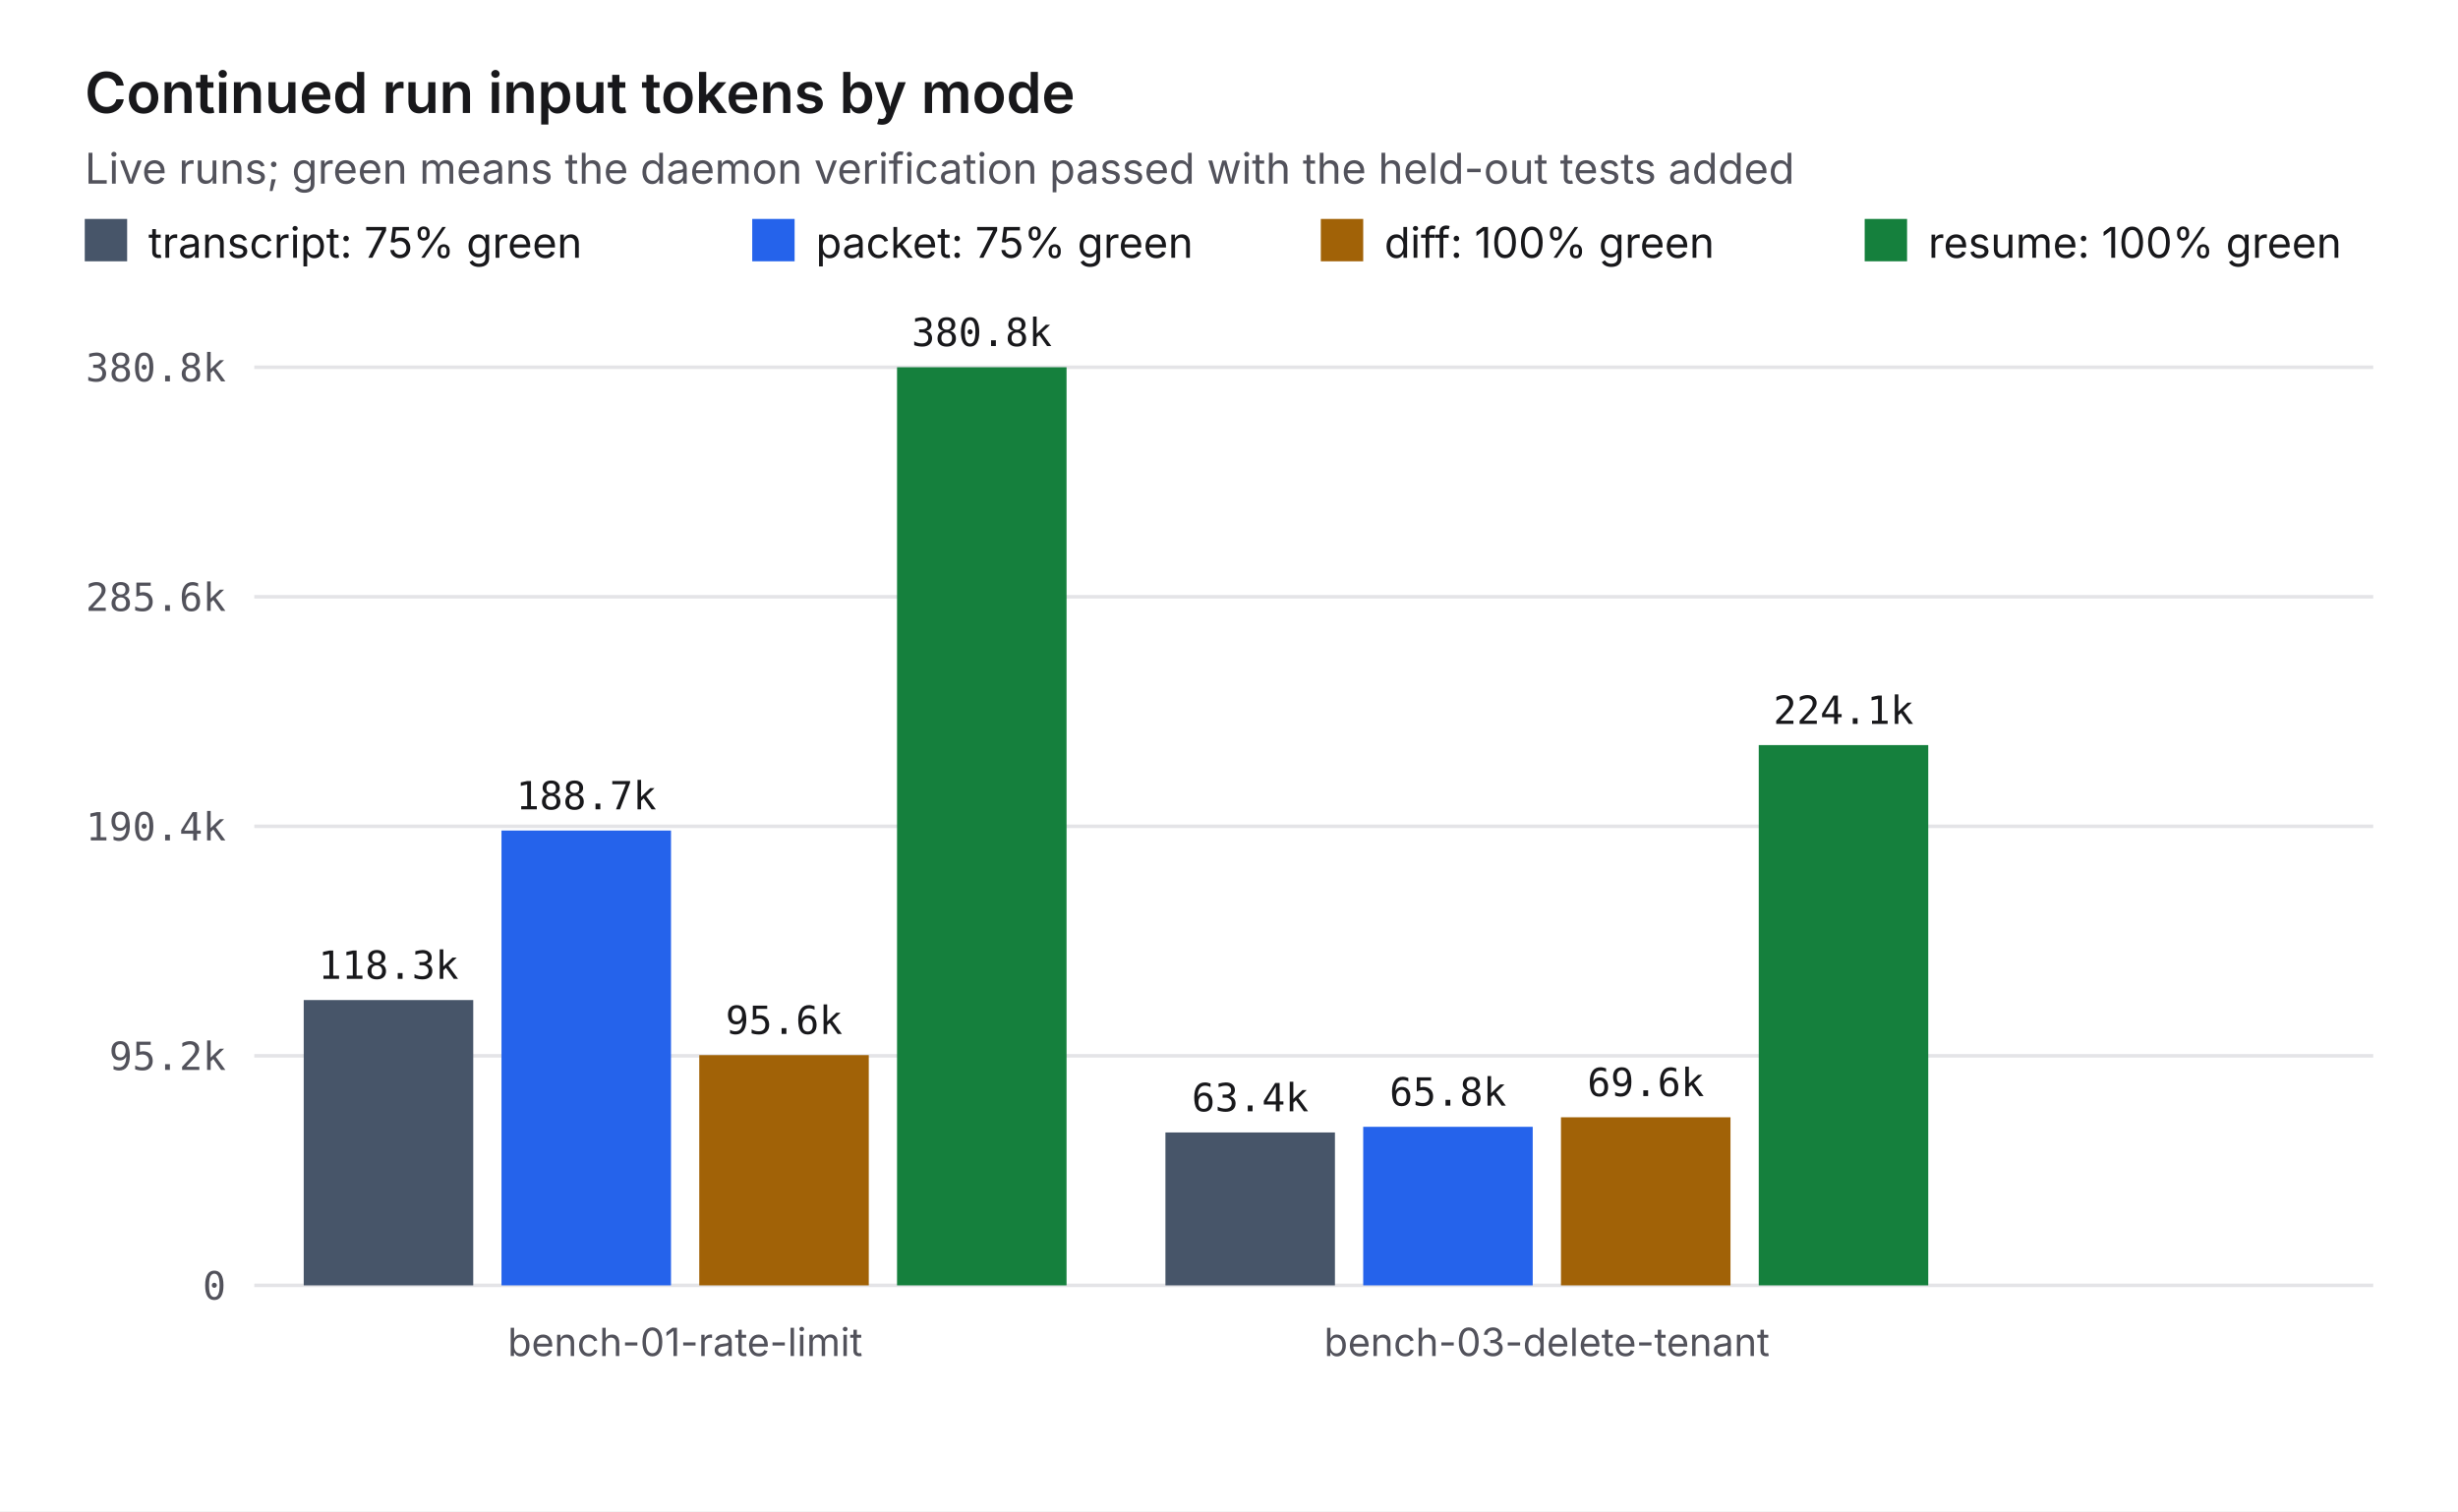
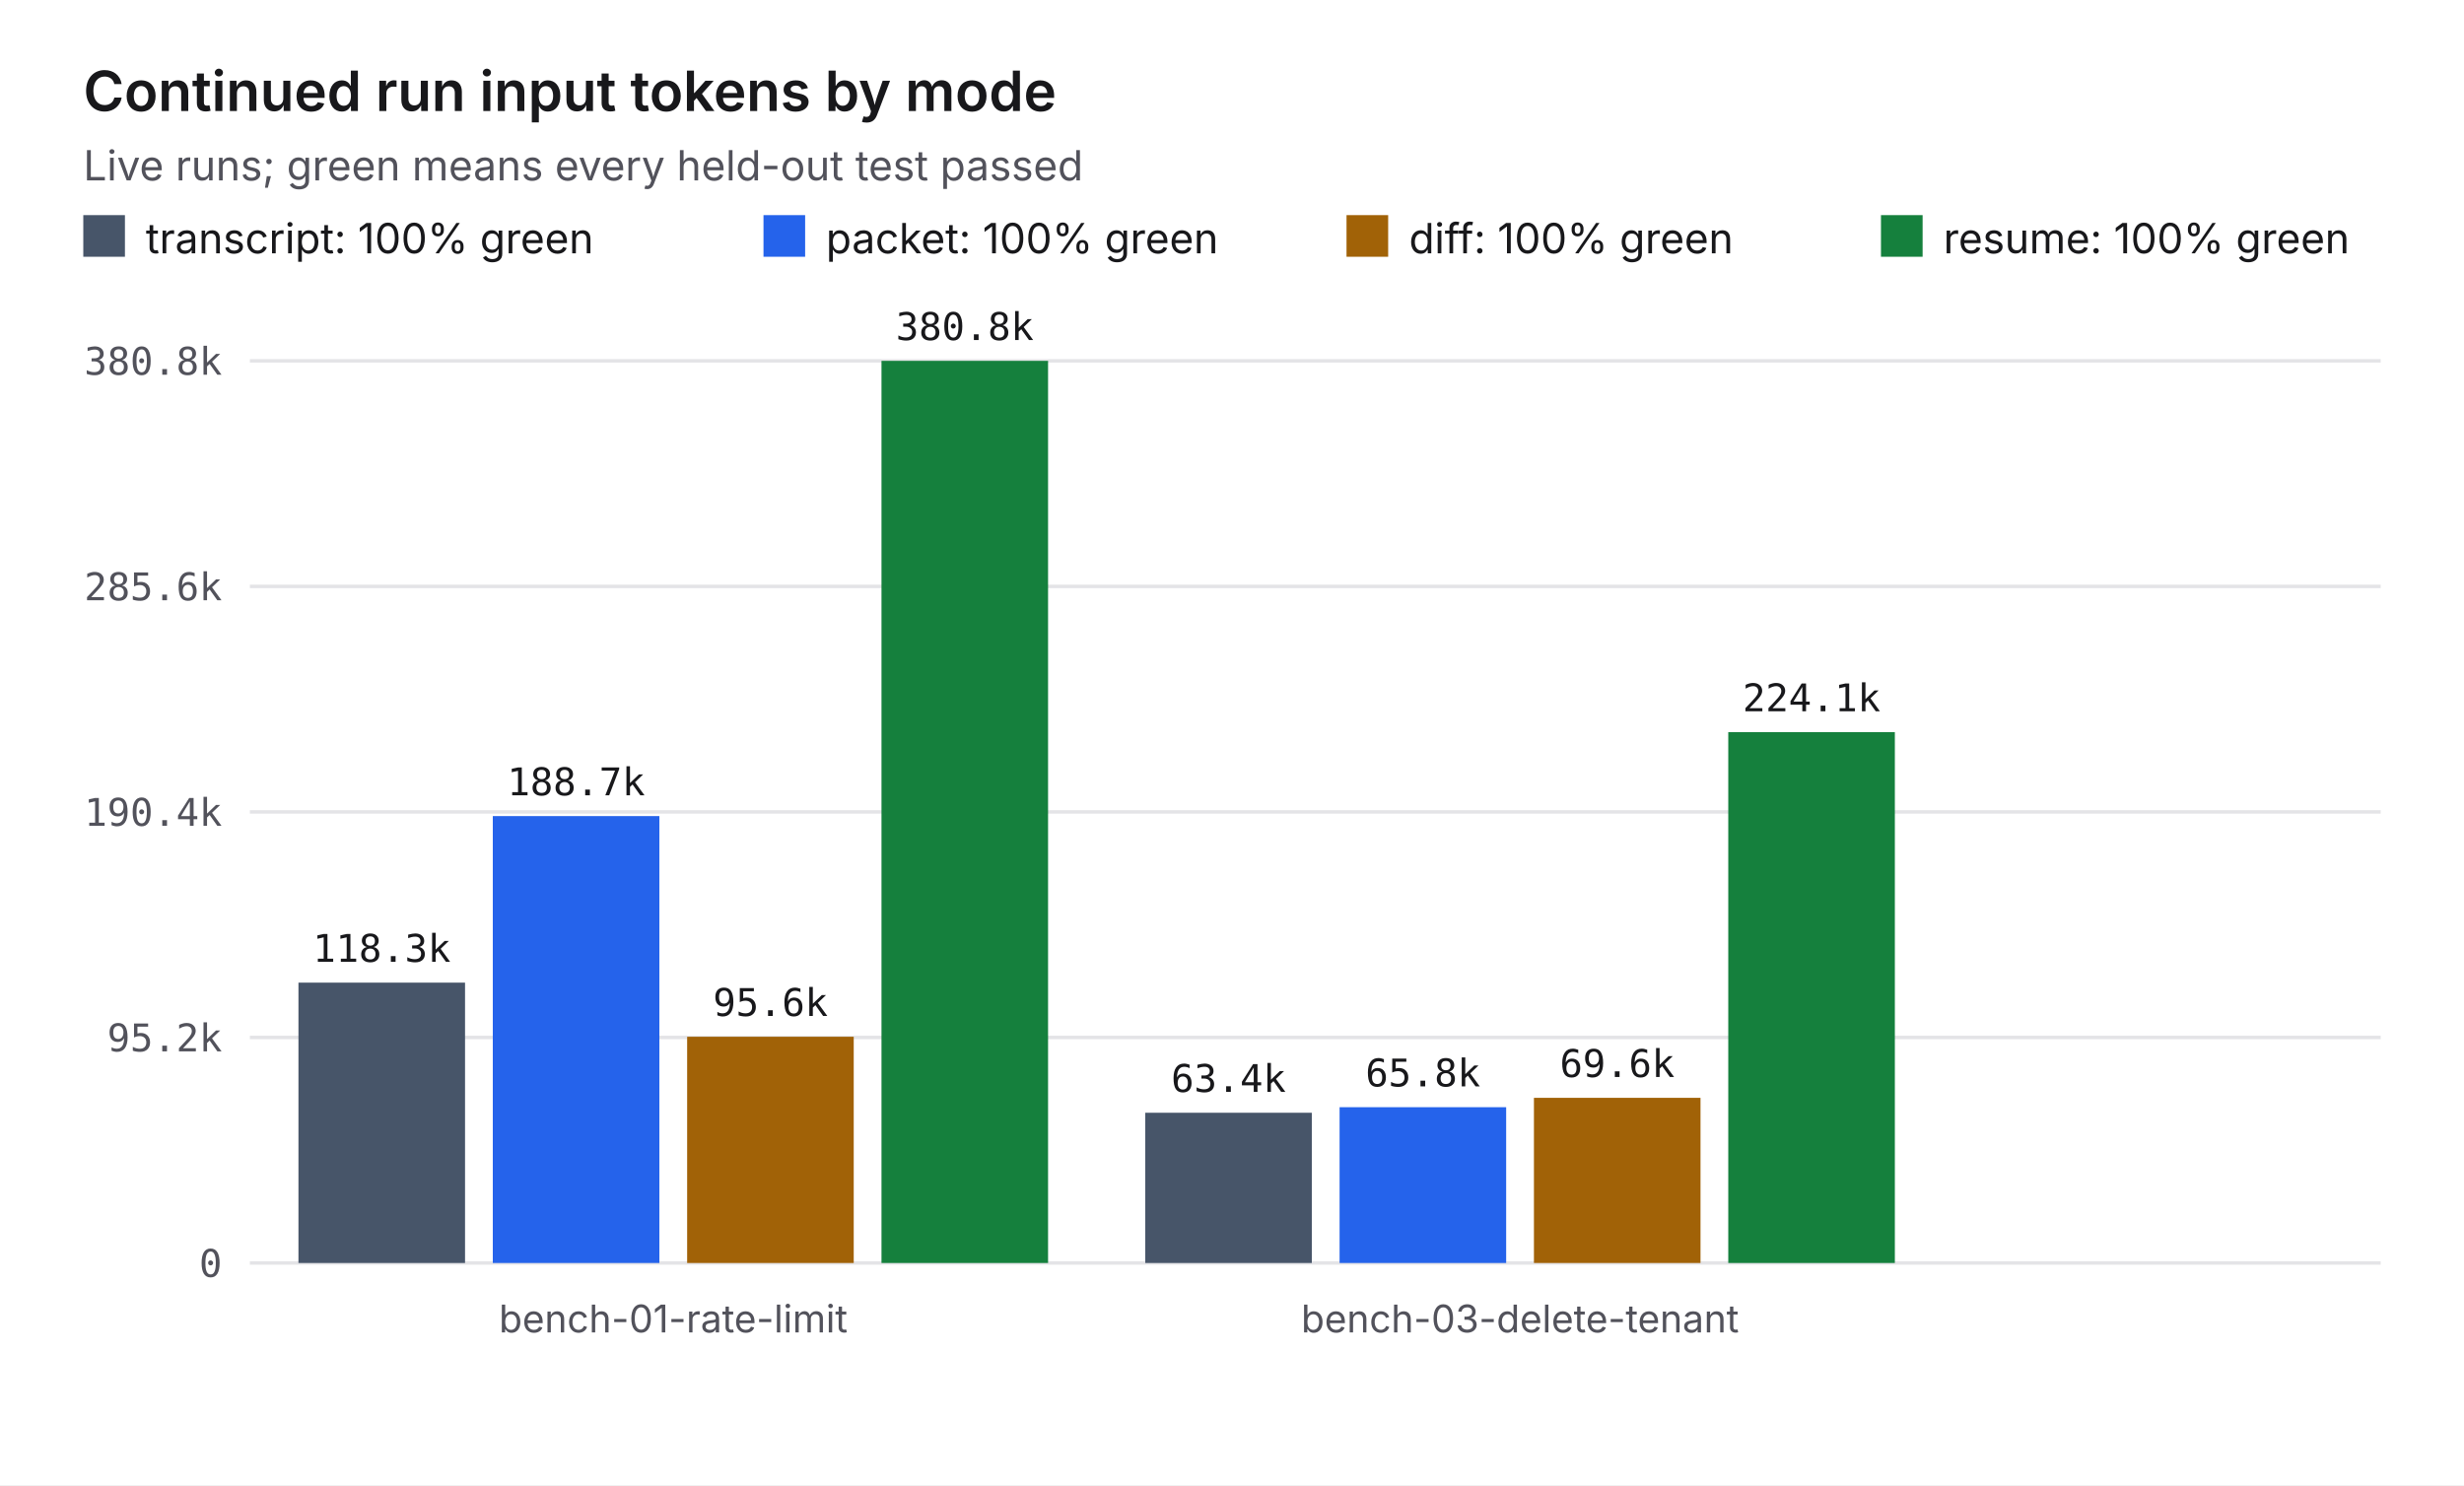
- <svg xmlns="http://www.w3.org/2000/svg" width="696" height="428" viewBox="0 0 696 428" role="img" aria-label="Continued run input tokens by task and mode">
-   <rect width="696" height="428" fill="#ffffff" />
+ <svg xmlns="http://www.w3.org/2000/svg" width="710" height="428" viewBox="0 0 710 428" role="img" aria-label="Continued run input tokens by task and mode">
+   <rect width="710" height="428" fill="#ffffff" />
  <text x="24" y="32" font-family="Geist, Inter, system-ui, sans-serif" font-size="16" font-weight="600" fill="#18181b">Continued run input tokens by mode</text>
-   <text x="24" y="52" font-family="Geist, Inter, system-ui, sans-serif" font-size="12" fill="#52525b">Live runs; green means the daemon verification passed with the held-out tests added</text>
+   <text x="24" y="52" font-family="Geist, Inter, system-ui, sans-serif" font-size="12" fill="#52525b">Live runs; green means every held-out test passed</text>
  <rect x="24" y="62" width="12" height="12" fill="#475569" />
-   <text x="42" y="73" font-family="Geist, Inter, system-ui, sans-serif" font-size="12" fill="#18181b">transcript: 75% green</text>
-   <rect x="213" y="62" width="12" height="12" fill="#2563eb" />
-   <text x="231" y="73" font-family="Geist, Inter, system-ui, sans-serif" font-size="12" fill="#18181b">packet: 75% green</text>
-   <rect x="374" y="62" width="12" height="12" fill="#a16207" />
-   <text x="392" y="73" font-family="Geist, Inter, system-ui, sans-serif" font-size="12" fill="#18181b">diff: 100% green</text>
-   <rect x="528" y="62" width="12" height="12" fill="#15803d" />
-   <text x="546" y="73" font-family="Geist, Inter, system-ui, sans-serif" font-size="12" fill="#18181b">resume: 100% green</text>
-   <line x1="72" y1="364" x2="672" y2="364" stroke="#e4e4e7" stroke-width="1" />
+   <text x="42" y="73" font-family="Geist, Inter, system-ui, sans-serif" font-size="12" fill="#18181b">transcript: 100% green</text>
+   <rect x="220" y="62" width="12" height="12" fill="#2563eb" />
+   <text x="238" y="73" font-family="Geist, Inter, system-ui, sans-serif" font-size="12" fill="#18181b">packet: 100% green</text>
+   <rect x="388" y="62" width="12" height="12" fill="#a16207" />
+   <text x="406" y="73" font-family="Geist, Inter, system-ui, sans-serif" font-size="12" fill="#18181b">diff: 100% green</text>
+   <rect x="542" y="62" width="12" height="12" fill="#15803d" />
+   <text x="560" y="73" font-family="Geist, Inter, system-ui, sans-serif" font-size="12" fill="#18181b">resume: 100% green</text>
+   <line x1="72" y1="364" x2="686" y2="364" stroke="#e4e4e7" stroke-width="1" />
  <text x="64" y="368" text-anchor="end" font-family="Geist Mono, ui-monospace, Menlo, monospace" font-size="11" fill="#52525b">0</text>
-   <line x1="72" y1="299" x2="672" y2="299" stroke="#e4e4e7" stroke-width="1" />
+   <line x1="72" y1="299" x2="686" y2="299" stroke="#e4e4e7" stroke-width="1" />
  <text x="64" y="303" text-anchor="end" font-family="Geist Mono, ui-monospace, Menlo, monospace" font-size="11" fill="#52525b">95.2k</text>
-   <line x1="72" y1="234" x2="672" y2="234" stroke="#e4e4e7" stroke-width="1" />
+   <line x1="72" y1="234" x2="686" y2="234" stroke="#e4e4e7" stroke-width="1" />
  <text x="64" y="238" text-anchor="end" font-family="Geist Mono, ui-monospace, Menlo, monospace" font-size="11" fill="#52525b">190.4k</text>
-   <line x1="72" y1="169" x2="672" y2="169" stroke="#e4e4e7" stroke-width="1" />
+   <line x1="72" y1="169" x2="686" y2="169" stroke="#e4e4e7" stroke-width="1" />
  <text x="64" y="173" text-anchor="end" font-family="Geist Mono, ui-monospace, Menlo, monospace" font-size="11" fill="#52525b">285.6k</text>
-   <line x1="72" y1="104" x2="672" y2="104" stroke="#e4e4e7" stroke-width="1" />
+   <line x1="72" y1="104" x2="686" y2="104" stroke="#e4e4e7" stroke-width="1" />
  <text x="64" y="108" text-anchor="end" font-family="Geist Mono, ui-monospace, Menlo, monospace" font-size="11" fill="#52525b">380.8k</text>
  <g class="group" data-task="bench-01-rate-limit">
    <rect x="86" y="283.2" width="48" height="80.8" fill="#475569" />
    <text x="110" y="277.2" text-anchor="middle" font-family="Geist Mono, ui-monospace, Menlo, monospace" font-size="11" fill="#18181b">118.3k</text>
    <rect x="142" y="235.2" width="48" height="128.8" fill="#2563eb" />
    <text x="166" y="229.2" text-anchor="middle" font-family="Geist Mono, ui-monospace, Menlo, monospace" font-size="11" fill="#18181b">188.7k</text>
    <rect x="198" y="298.8" width="48" height="65.2" fill="#a16207" />
    <text x="222" y="292.8" text-anchor="middle" font-family="Geist Mono, ui-monospace, Menlo, monospace" font-size="11" fill="#18181b">95.6k</text>
    <rect x="254" y="104" width="48" height="260" fill="#15803d" />
    <text x="278" y="98" text-anchor="middle" font-family="Geist Mono, ui-monospace, Menlo, monospace" font-size="11" fill="#18181b">380.8k</text>
    <text x="194" y="384" text-anchor="middle" font-family="Geist, Inter, system-ui, sans-serif" font-size="11" fill="#52525b">bench-01-rate-limit</text>
  </g>
  <g class="group" data-task="bench-03-delete-tenant">
    <rect x="330" y="320.7" width="48" height="43.3" fill="#475569" />
    <text x="354" y="314.7" text-anchor="middle" font-family="Geist Mono, ui-monospace, Menlo, monospace" font-size="11" fill="#18181b">63.4k</text>
    <rect x="386" y="319.1" width="48" height="44.9" fill="#2563eb" />
    <text x="410" y="313.1" text-anchor="middle" font-family="Geist Mono, ui-monospace, Menlo, monospace" font-size="11" fill="#18181b">65.8k</text>
    <rect x="442" y="316.4" width="48" height="47.6" fill="#a16207" />
    <text x="466" y="310.4" text-anchor="middle" font-family="Geist Mono, ui-monospace, Menlo, monospace" font-size="11" fill="#18181b">69.6k</text>
    <rect x="498" y="211" width="48" height="153" fill="#15803d" />
    <text x="522" y="205" text-anchor="middle" font-family="Geist Mono, ui-monospace, Menlo, monospace" font-size="11" fill="#18181b">224.1k</text>
    <text x="438" y="384" text-anchor="middle" font-family="Geist, Inter, system-ui, sans-serif" font-size="11" fill="#52525b">bench-03-delete-tenant</text>
  </g>
</svg>
